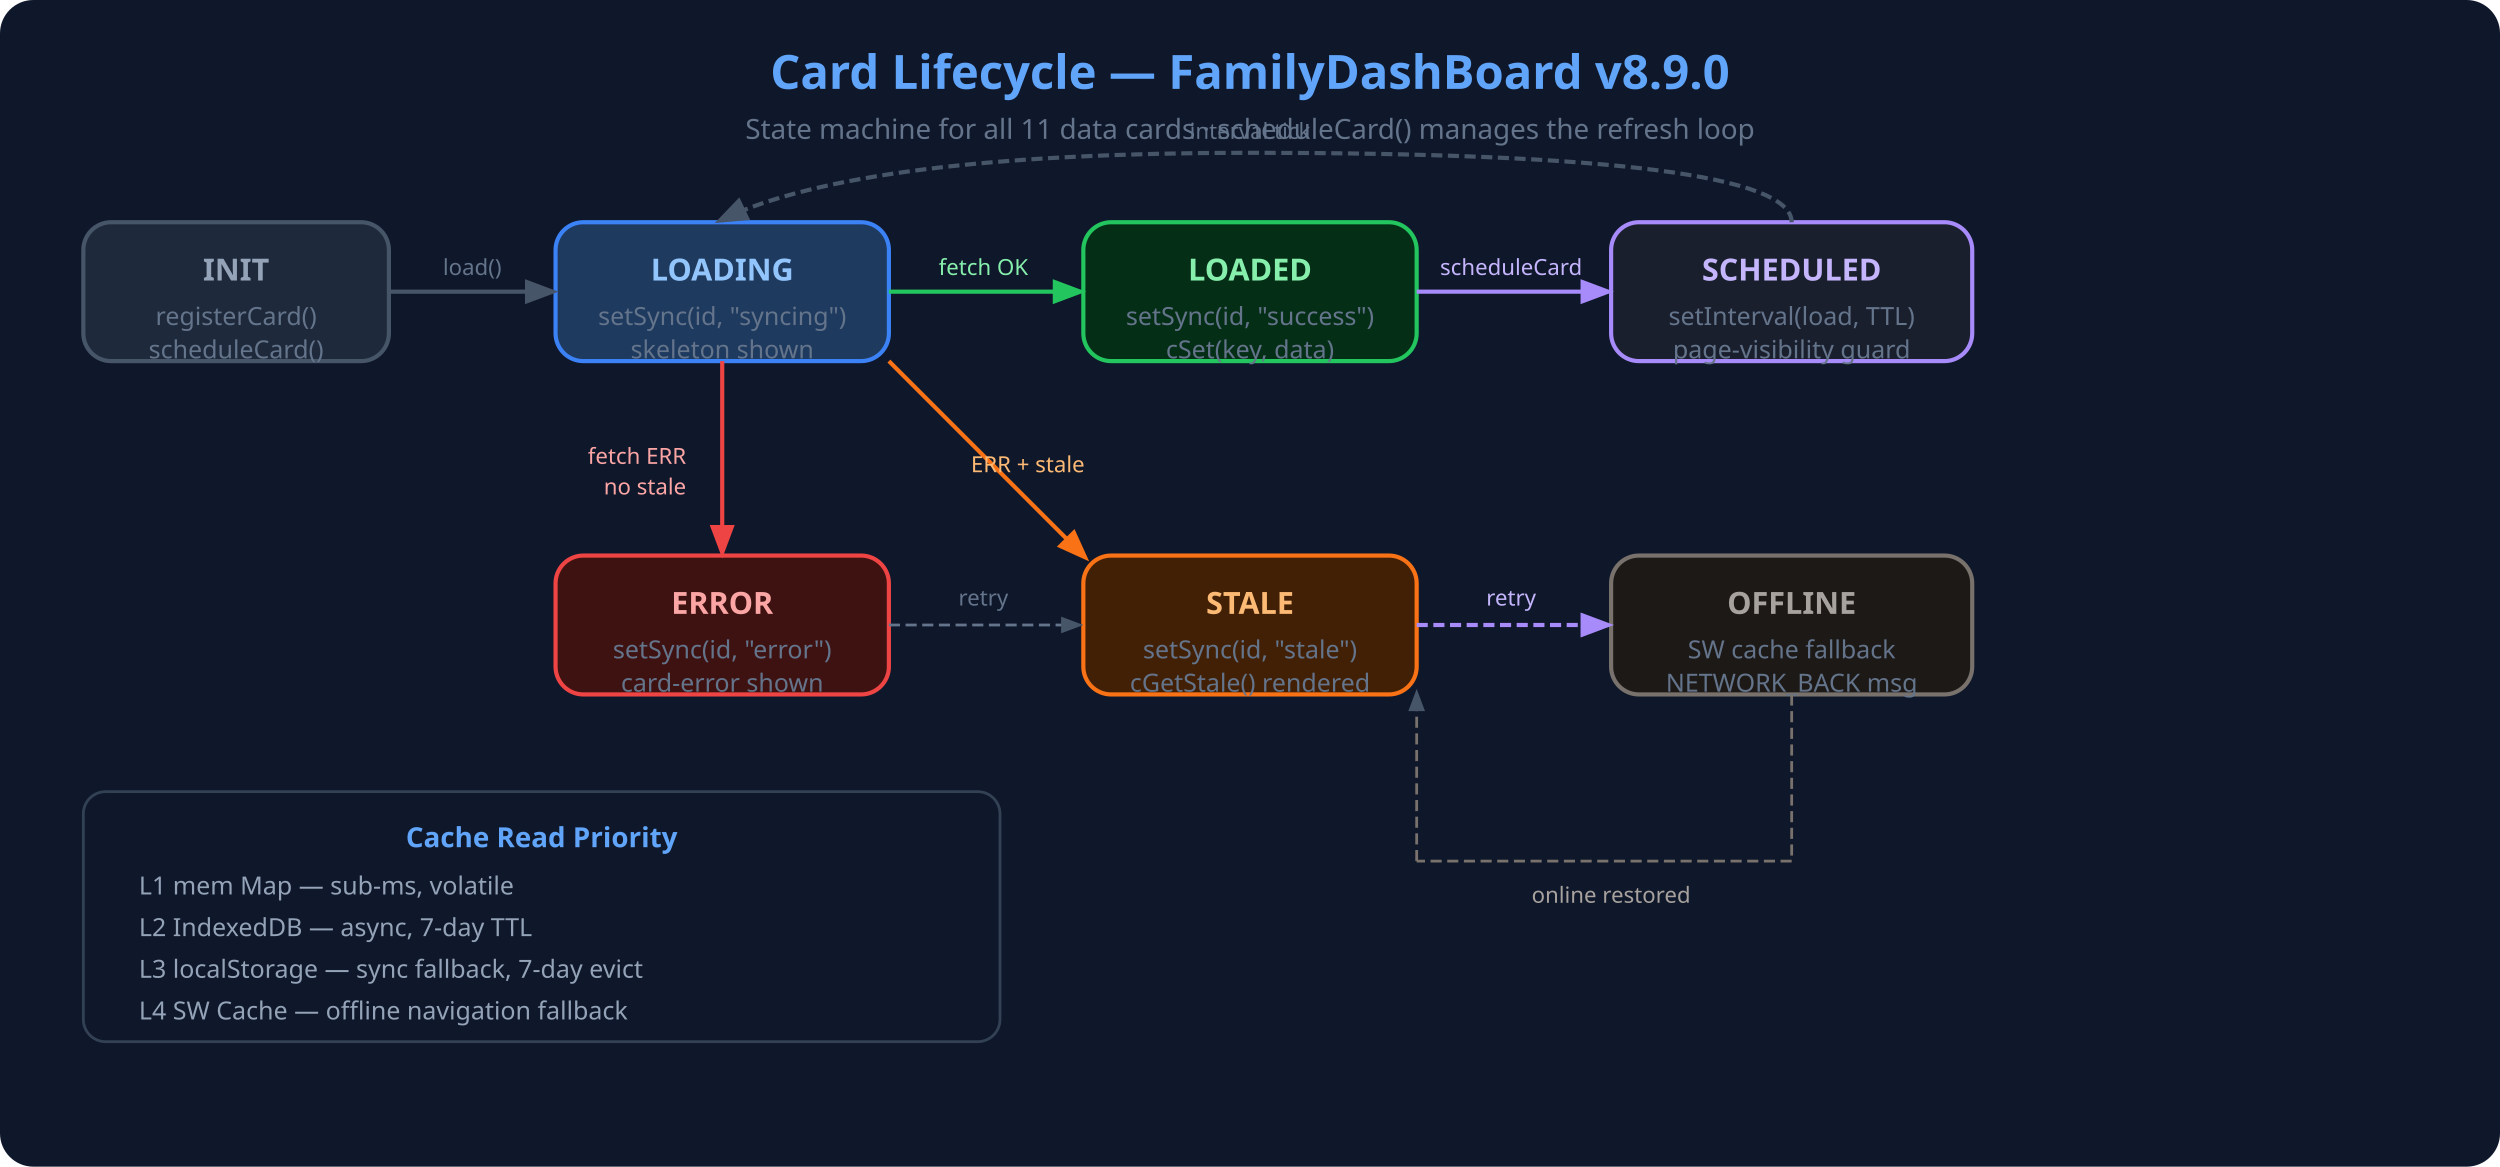
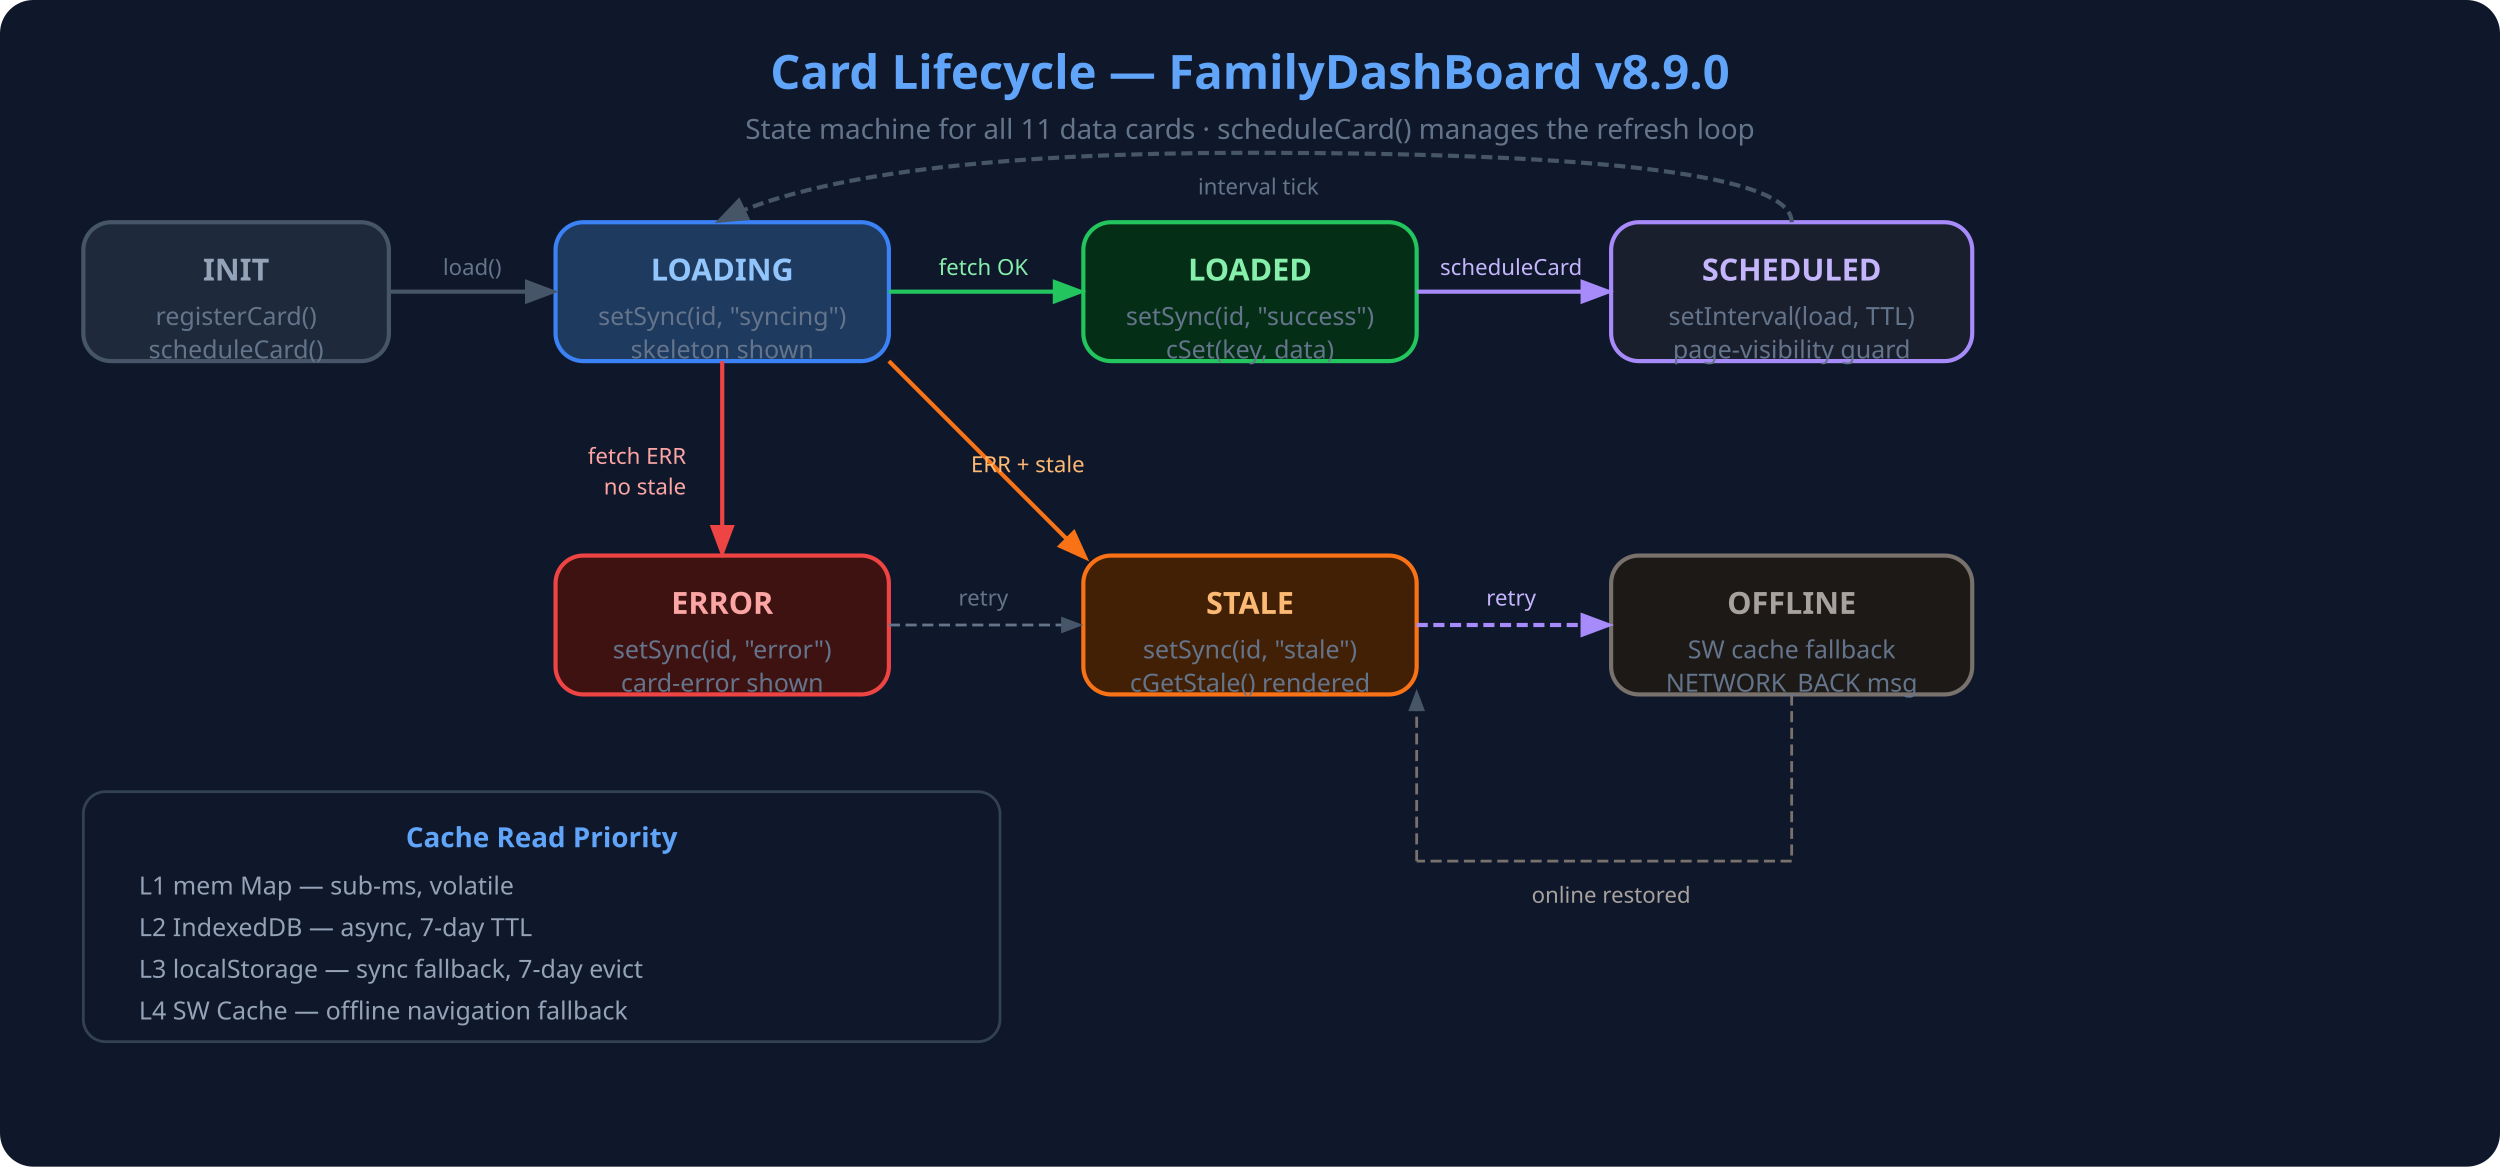
<svg xmlns="http://www.w3.org/2000/svg" viewBox="0 0 900 420" width="900" height="420">
  <rect width="900" height="420" fill="#0f172a" rx="12" />
  <text x="450" y="32" font-family="Segoe UI,system-ui" font-size="17" font-weight="700" fill="#60a5fa" text-anchor="middle">Card Lifecycle — FamilyDashBoard v8.9.0</text>
  <text x="450" y="50" font-family="Segoe UI,system-ui" font-size="10" fill="#64748b" text-anchor="middle">State machine for all 11 data cards · scheduleCard() manages the refresh loop</text>
  <rect x="30" y="80" width="110" height="50" rx="10" fill="#1e293b" stroke="#475569" stroke-width="1.5" />
  <text x="85" y="101" font-family="Segoe UI" font-size="11" font-weight="700" fill="#94a3b8" text-anchor="middle">INIT</text>
  <text x="85" y="117" font-family="Segoe UI" font-size="9" fill="#64748b" text-anchor="middle">registerCard()</text>
  <text x="85" y="129" font-family="Segoe UI" font-size="9" fill="#64748b" text-anchor="middle">scheduleCard()</text>
  <rect x="200" y="80" width="120" height="50" rx="10" fill="#1e3a5f" stroke="#3b82f6" stroke-width="1.5" />
  <text x="260" y="101" font-family="Segoe UI" font-size="11" font-weight="700" fill="#93c5fd" text-anchor="middle">LOADING</text>
  <text x="260" y="117" font-family="Segoe UI" font-size="9" fill="#64748b" text-anchor="middle">setSync(id, "syncing")</text>
  <text x="260" y="129" font-family="Segoe UI" font-size="9" fill="#64748b" text-anchor="middle">skeleton shown</text>
  <rect x="390" y="80" width="120" height="50" rx="10" fill="#052e16" stroke="#22c55e" stroke-width="1.5" />
  <text x="450" y="101" font-family="Segoe UI" font-size="11" font-weight="700" fill="#86efac" text-anchor="middle">LOADED</text>
  <text x="450" y="117" font-family="Segoe UI" font-size="9" fill="#64748b" text-anchor="middle">setSync(id, "success")</text>
  <text x="450" y="129" font-family="Segoe UI" font-size="9" fill="#64748b" text-anchor="middle">cSet(key, data)</text>
  <rect x="390" y="200" width="120" height="50" rx="10" fill="#422006" stroke="#f97316" stroke-width="1.5" />
  <text x="450" y="221" font-family="Segoe UI" font-size="11" font-weight="700" fill="#fdba74" text-anchor="middle">STALE</text>
  <text x="450" y="237" font-family="Segoe UI" font-size="9" fill="#64748b" text-anchor="middle">setSync(id, "stale")</text>
  <text x="450" y="249" font-family="Segoe UI" font-size="9" fill="#64748b" text-anchor="middle">cGetStale() rendered</text>
  <rect x="200" y="200" width="120" height="50" rx="10" fill="#3f1212" stroke="#ef4444" stroke-width="1.5" />
  <text x="260" y="221" font-family="Segoe UI" font-size="11" font-weight="700" fill="#fca5a5" text-anchor="middle">ERROR</text>
  <text x="260" y="237" font-family="Segoe UI" font-size="9" fill="#64748b" text-anchor="middle">setSync(id, "error")</text>
  <text x="260" y="249" font-family="Segoe UI" font-size="9" fill="#64748b" text-anchor="middle">card-error shown</text>
  <rect x="580" y="80" width="130" height="50" rx="10" fill="#1a1f2e" stroke="#a78bfa" stroke-width="1.5" />
  <text x="645" y="101" font-family="Segoe UI" font-size="11" font-weight="700" fill="#c4b5fd" text-anchor="middle">SCHEDULED</text>
  <text x="645" y="117" font-family="Segoe UI" font-size="9" fill="#64748b" text-anchor="middle">setInterval(load, TTL)</text>
  <text x="645" y="129" font-family="Segoe UI" font-size="9" fill="#64748b" text-anchor="middle">page-visibility guard</text>
  <rect x="580" y="200" width="130" height="50" rx="10" fill="#1c1917" stroke="#78716c" stroke-width="1.5" />
  <text x="645" y="221" font-family="Segoe UI" font-size="11" font-weight="700" fill="#a8a29e" text-anchor="middle">OFFLINE</text>
  <text x="645" y="237" font-family="Segoe UI" font-size="9" fill="#64748b" text-anchor="middle">SW cache fallback</text>
  <text x="645" y="249" font-family="Segoe UI" font-size="9" fill="#64748b" text-anchor="middle">NETWORK_BACK msg</text>
  <line x1="140" y1="105" x2="198" y2="105" stroke="#475569" stroke-width="1.5" marker-end="url(#arr)" />
  <text x="170" y="99" font-family="Segoe UI" font-size="8" fill="#64748b" text-anchor="middle">load()</text>
  <line x1="320" y1="105" x2="388" y2="105" stroke="#22c55e" stroke-width="1.5" marker-end="url(#arrgr)" />
  <text x="354" y="99" font-family="Segoe UI" font-size="8" fill="#86efac" text-anchor="middle">fetch OK</text>
  <line x1="510" y1="105" x2="578" y2="105" stroke="#a78bfa" stroke-width="1.5" marker-end="url(#arrpu)" />
  <text x="544" y="99" font-family="Segoe UI" font-size="8" fill="#c4b5fd" text-anchor="middle">scheduleCard</text>
  <path d="M 645 80 Q 645 55 450 55 Q 310 55 260 79" fill="none" stroke="#475569" stroke-width="1.5" stroke-dasharray="4 2" marker-end="url(#arr)" />
-   <text x="450" y="50" font-family="Segoe UI" font-size="8" fill="#64748b" text-anchor="middle">interval tick</text>
+   <text x="453" y="70" font-family="Segoe UI" font-size="8" fill="#64748b" text-anchor="middle">interval tick</text>
  <line x1="260" y1="130" x2="260" y2="198" stroke="#ef4444" stroke-width="1.5" marker-end="url(#arrrd)" />
  <text x="247" y="167" font-family="Segoe UI" font-size="8" fill="#fca5a5" text-anchor="end">fetch ERR</text>
  <text x="247" y="178" font-family="Segoe UI" font-size="8" fill="#fca5a5" text-anchor="end">no stale</text>
  <line x1="320" y1="130" x2="390" y2="200" stroke="#f97316" stroke-width="1.5" marker-end="url(#arror)" />
  <text x="370" y="170" font-family="Segoe UI" font-size="8" fill="#fdba74" text-anchor="middle">ERR + stale</text>
  <line x1="510" y1="225" x2="578" y2="225" stroke="#a78bfa" stroke-width="1.5" stroke-dasharray="4 2" marker-end="url(#arrpu)" />
  <text x="544" y="218" font-family="Segoe UI" font-size="8" fill="#c4b5fd" text-anchor="middle">retry</text>
  <line x1="320" y1="225" x2="388" y2="225" stroke="#64748b" stroke-width="1" stroke-dasharray="4 2" marker-end="url(#arr)" />
  <text x="354" y="218" font-family="Segoe UI" font-size="8" fill="#64748b" text-anchor="middle">retry</text>
  <line x1="645" y1="250" x2="645" y2="310" stroke="#78716c" stroke-width="1" stroke-dasharray="4 2" />
  <line x1="645" y1="310" x2="510" y2="310" stroke="#78716c" stroke-width="1" stroke-dasharray="4 2" />
  <line x1="510" y1="310" x2="510" y2="250" stroke="#78716c" stroke-width="1" stroke-dasharray="4 2" marker-end="url(#arr)" />
  <text x="580" y="325" font-family="Segoe UI" font-size="8" fill="#a8a29e" text-anchor="middle">online restored</text>
  <rect x="30" y="285" width="330" height="90" rx="8" fill="#0f172a" stroke="#334155" stroke-width="1" />
  <text x="195" y="305" font-family="Segoe UI" font-size="10" font-weight="700" fill="#60a5fa" text-anchor="middle">Cache Read Priority</text>
  <text x="50" y="322" font-family="Segoe UI" font-size="9" fill="#94a3b8">L1  mem Map      — sub-ms, volatile</text>
  <text x="50" y="337" font-family="Segoe UI" font-size="9" fill="#94a3b8">L2  IndexedDB     — async, 7-day TTL</text>
  <text x="50" y="352" font-family="Segoe UI" font-size="9" fill="#94a3b8">L3  localStorage  — sync fallback, 7-day evict</text>
  <text x="50" y="367" font-family="Segoe UI" font-size="9" fill="#94a3b8">L4  SW Cache      — offline navigation fallback</text>
  <defs>
    <marker id="arr" markerWidth="8" markerHeight="8" refX="6" refY="3" orient="auto">
      <path d="M0,0 L0,6 L8,3 z" fill="#475569" />
    </marker>
    <marker id="arrgr" markerWidth="8" markerHeight="8" refX="6" refY="3" orient="auto">
      <path d="M0,0 L0,6 L8,3 z" fill="#22c55e" />
    </marker>
    <marker id="arrrd" markerWidth="8" markerHeight="8" refX="6" refY="3" orient="auto">
      <path d="M0,0 L0,6 L8,3 z" fill="#ef4444" />
    </marker>
    <marker id="arror" markerWidth="8" markerHeight="8" refX="6" refY="3" orient="auto">
      <path d="M0,0 L0,6 L8,3 z" fill="#f97316" />
    </marker>
    <marker id="arrpu" markerWidth="8" markerHeight="8" refX="6" refY="3" orient="auto">
      <path d="M0,0 L0,6 L8,3 z" fill="#a78bfa" />
    </marker>
  </defs>
</svg>
